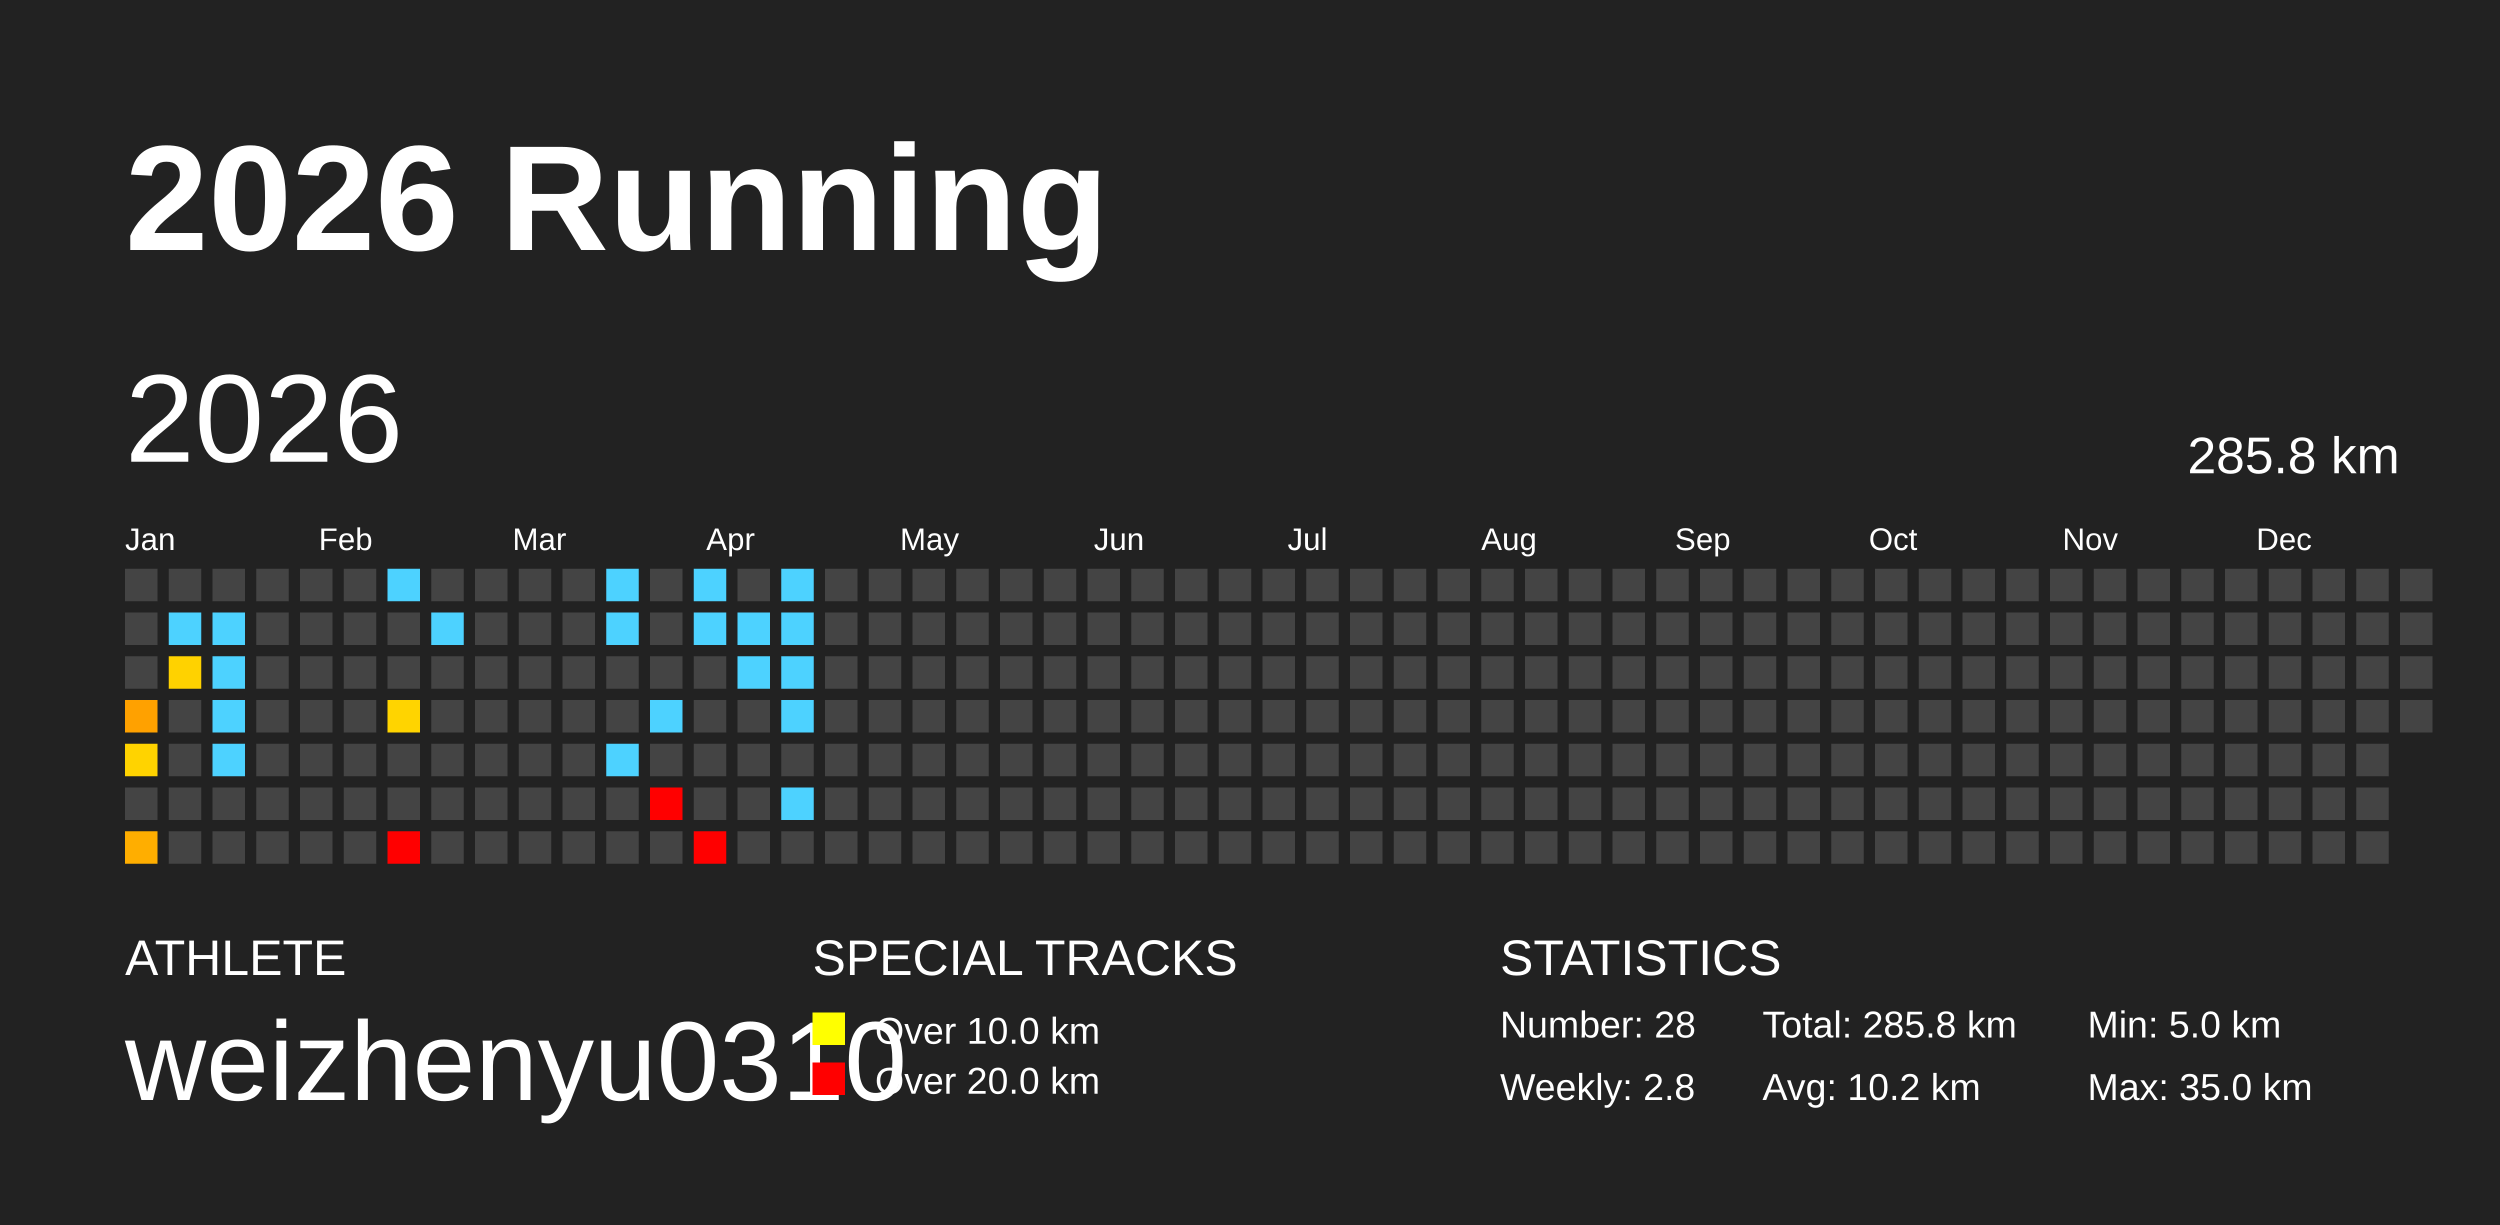
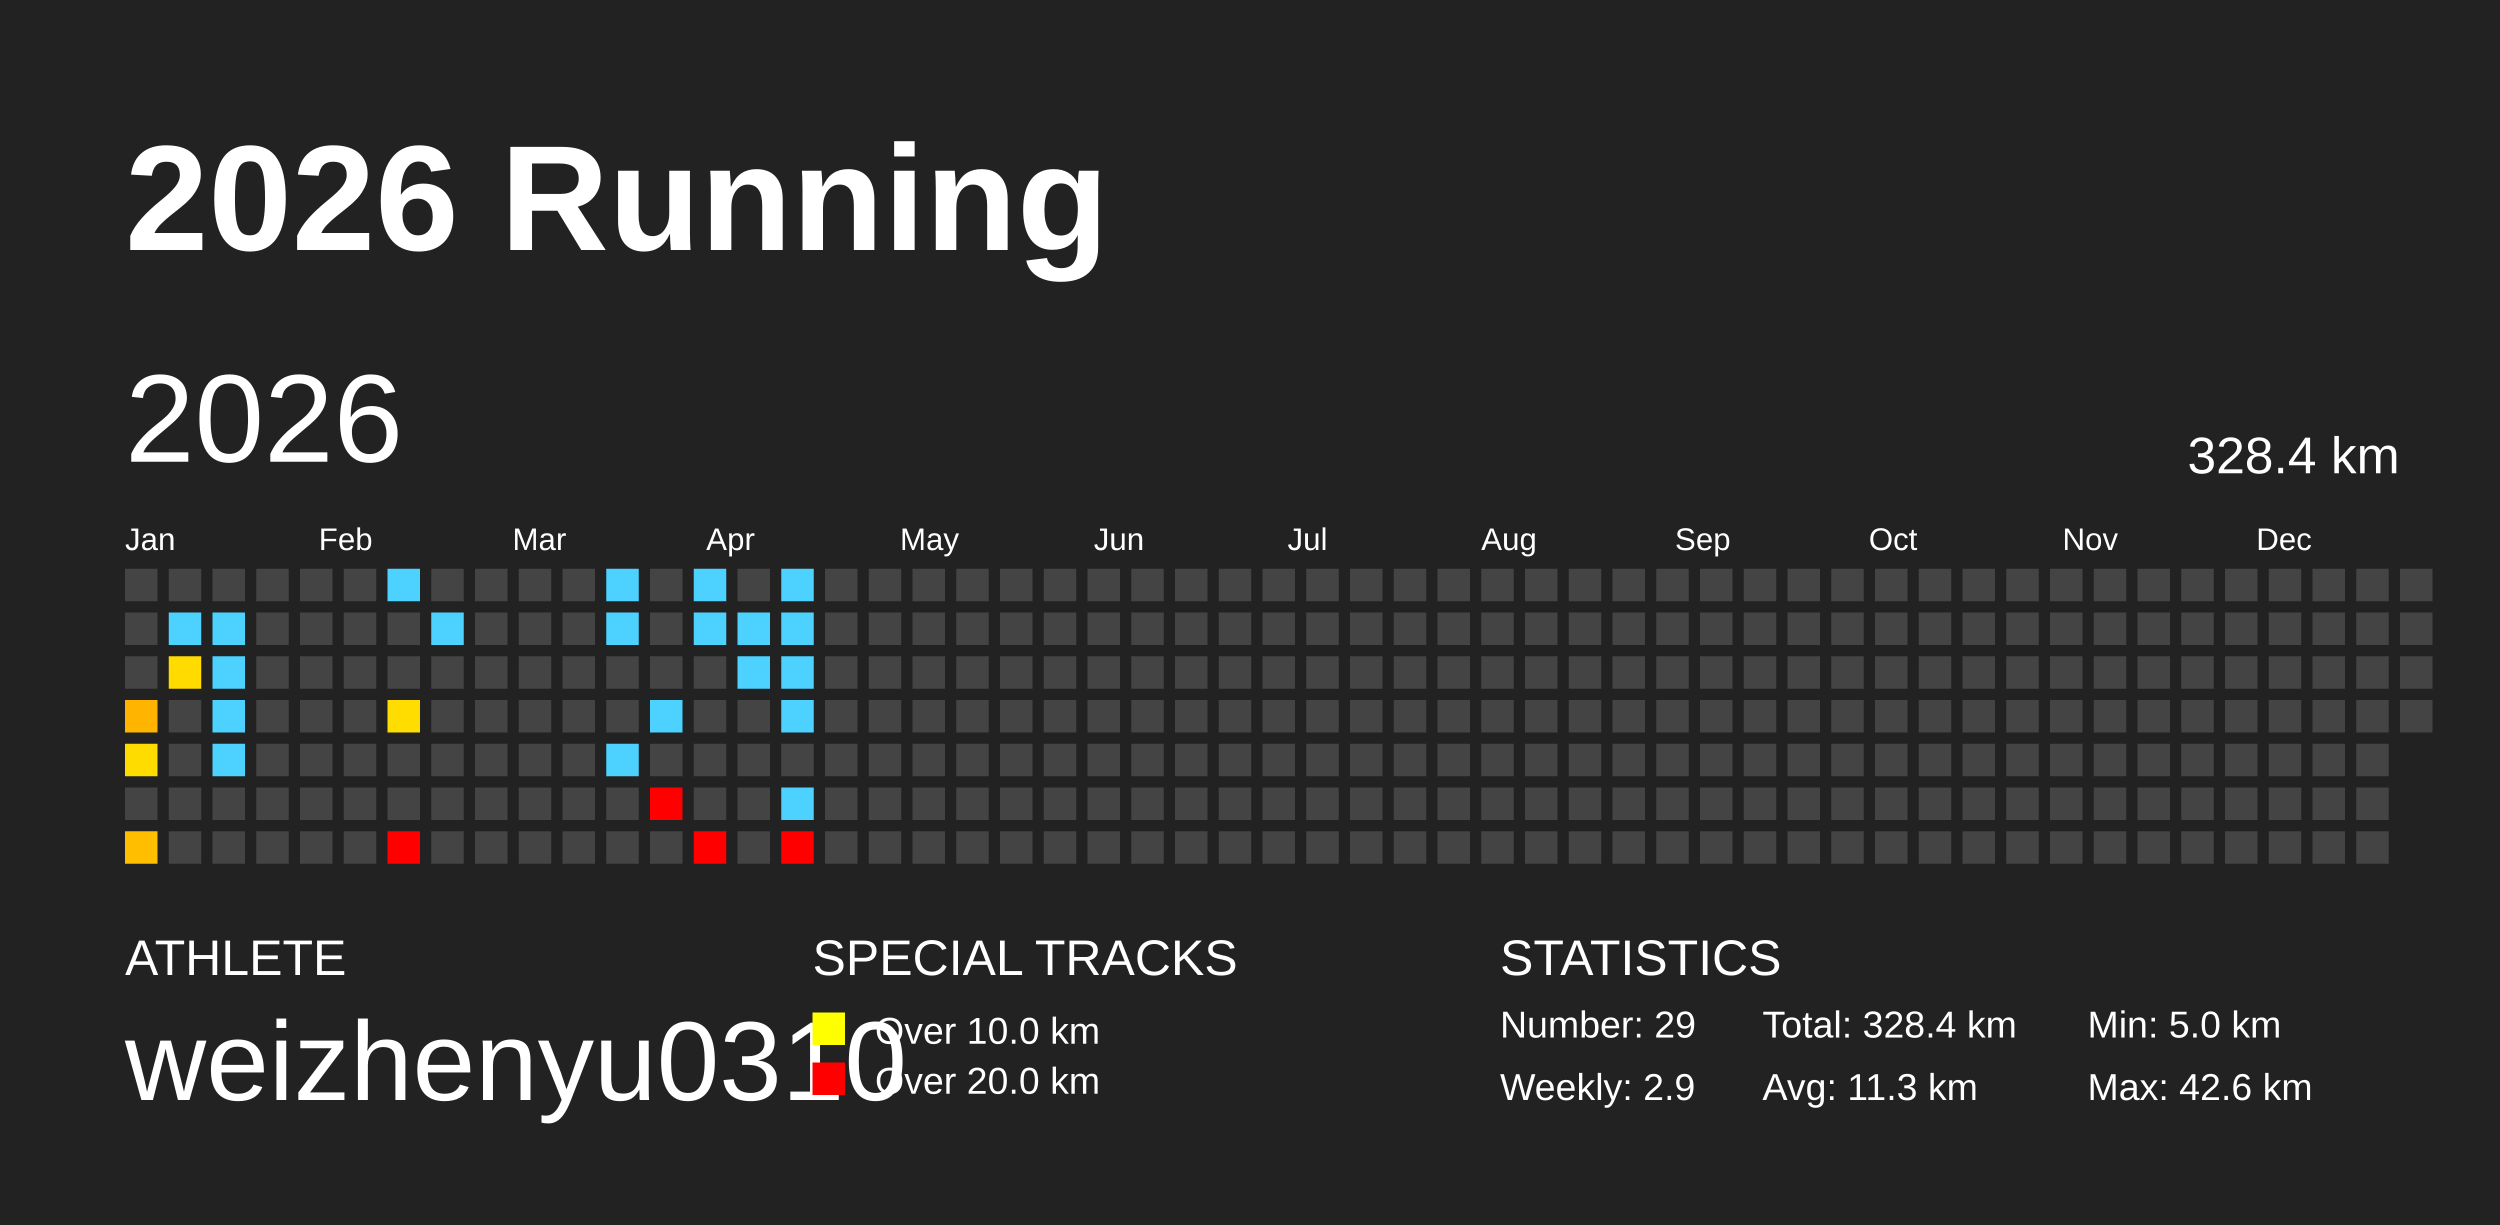
<svg xmlns="http://www.w3.org/2000/svg" baseProfile="full" height="98mm" version="1.1" viewBox="0,0,200,98" width="200mm">
  <defs />
  <rect fill="#222222" height="98" width="200" x="0" y="0" />
  <text fill="#FFFFFF" style="font-size:12px; font-family:Arial; font-weight:bold;" x="10" y="20">2026 Running</text>
  <text fill="#FFFFFF" style="font-size:4px; font-family:Arial" x="10" y="78">ATHLETE</text>
  <text fill="#FFFFFF" style="font-size:9px; font-family:Arial" x="10" y="88">weizhenyu0310</text>
  <text fill="#FFFFFF" style="font-size:4px; font-family:Arial" x="65" y="78">SPECIAL TRACKS</text>
  <rect fill="yellow" height="2.6" width="2.6" x="65" y="81" />
  <text fill="#FFFFFF" style="font-size:3px; font-family:Arial" x="70" y="83.5">Over 10.0 km</text>
  <rect fill="red" height="2.6" width="2.6" x="65" y="85" />
  <text fill="#FFFFFF" style="font-size:3px; font-family:Arial" x="70" y="87.5">Over 20.0 km</text>
  <text fill="#FFFFFF" style="font-size:4px; font-family:Arial" x="120" y="78">STATISTICS</text>
-   <text fill="#FFFFFF" style="font-size:3px; font-family:Arial" x="120" y="83">Number: 28</text>
-   <text fill="#FFFFFF" style="font-size:3px; font-family:Arial" x="120" y="88">Weekly: 2.8</text>
-   <text fill="#FFFFFF" style="font-size:3px; font-family:Arial" x="141" y="83">Total: 285.8 km</text>
-   <text fill="#FFFFFF" style="font-size:3px; font-family:Arial" x="141" y="88">Avg: 10.2 km</text>
+   <text fill="#FFFFFF" style="font-size:3px; font-family:Arial" x="120" y="83">Number: 29</text>
+   <text fill="#FFFFFF" style="font-size:3px; font-family:Arial" x="120" y="88">Weekly: 2.9</text>
+   <text fill="#FFFFFF" style="font-size:3px; font-family:Arial" x="141" y="83">Total: 328.4 km</text>
+   <text fill="#FFFFFF" style="font-size:3px; font-family:Arial" x="141" y="88">Avg: 11.3 km</text>
  <text fill="#FFFFFF" style="font-size:3px; font-family:Arial" x="167" y="83">Min: 5.0 km</text>
-   <text fill="#FFFFFF" style="font-size:3px; font-family:Arial" x="167" y="88">Max: 35.0 km</text>
+   <text fill="#FFFFFF" style="font-size:3px; font-family:Arial" x="167" y="88">Max: 42.6 km</text>
  <text dominant-baseline="hanging" fill="#FFFFFF" style="font-size:10.0px; font-family:Arial;" x="10" y="30">2026</text>
-   <text dominant-baseline="hanging" fill="#FFFFFF" style="font-size:4.125px; font-family:Arial;" x="175" y="35">285.8 km</text>
+   <text dominant-baseline="hanging" fill="#FFFFFF" style="font-size:4.125px; font-family:Arial;" x="175" y="35">328.4 km</text>
  <text fill="#FFFFFF" style="font-size:2.5px; font-family:Arial" x="10.0" y="44">Jan</text>
  <text fill="#FFFFFF" style="font-size:2.5px; font-family:Arial" x="25.5" y="44">Feb</text>
  <text fill="#FFFFFF" style="font-size:2.5px; font-family:Arial" x="41.0" y="44">Mar</text>
  <text fill="#FFFFFF" style="font-size:2.5px; font-family:Arial" x="56.5" y="44">Apr</text>
  <text fill="#FFFFFF" style="font-size:2.5px; font-family:Arial" x="72.0" y="44">May</text>
  <text fill="#FFFFFF" style="font-size:2.5px; font-family:Arial" x="87.5" y="44">Jun</text>
  <text fill="#FFFFFF" style="font-size:2.5px; font-family:Arial" x="103.0" y="44">Jul</text>
  <text fill="#FFFFFF" style="font-size:2.5px; font-family:Arial" x="118.5" y="44">Aug</text>
  <text fill="#FFFFFF" style="font-size:2.5px; font-family:Arial" x="134.0" y="44">Sep</text>
  <text fill="#FFFFFF" style="font-size:2.5px; font-family:Arial" x="149.5" y="44">Oct</text>
  <text fill="#FFFFFF" style="font-size:2.5px; font-family:Arial" x="165.0" y="44">Nov</text>
  <text fill="#FFFFFF" style="font-size:2.5px; font-family:Arial" x="180.5" y="44">Dec</text>
  <rect fill="#444444" height="2.6" width="2.6" x="10.0" y="45.5" />
  <rect fill="#444444" height="2.6" width="2.6" x="10.0" y="49.0" />
  <rect fill="#444444" height="2.6" width="2.6" x="10.0" y="52.5" />
-   <rect fill="#ffa100" height="2.6" width="2.6" x="10.0" y="56.0" />
-   <rect fill="#ffd300" height="2.6" width="2.6" x="10.0" y="59.5" />
+   <rect fill="#ffb400" height="2.6" width="2.6" x="10.0" y="56.0" />
+   <rect fill="#ffdc00" height="2.6" width="2.6" x="10.0" y="59.5" />
  <rect fill="#444444" height="2.6" width="2.6" x="10.0" y="63.0" />
-   <rect fill="#ffae00" height="2.6" width="2.6" x="10.0" y="66.5" />
+   <rect fill="#ffbe00" height="2.6" width="2.6" x="10.0" y="66.5" />
  <rect fill="#444444" height="2.6" width="2.6" x="13.5" y="45.5" />
  <rect fill="#4dd2ff" height="2.6" width="2.6" x="13.5" y="49.0" />
-   <rect fill="#ffd200" height="2.6" width="2.6" x="13.5" y="52.5" />
+   <rect fill="#ffdb00" height="2.6" width="2.6" x="13.5" y="52.5" />
  <rect fill="#444444" height="2.6" width="2.6" x="13.5" y="56.0" />
  <rect fill="#444444" height="2.6" width="2.6" x="13.5" y="59.5" />
  <rect fill="#444444" height="2.6" width="2.6" x="13.5" y="63.0" />
  <rect fill="#444444" height="2.6" width="2.6" x="13.5" y="66.5" />
  <rect fill="#444444" height="2.6" width="2.6" x="17.0" y="45.5" />
  <rect fill="#4dd2ff" height="2.6" width="2.6" x="17.0" y="49.0" />
  <rect fill="#4dd2ff" height="2.6" width="2.6" x="17.0" y="52.5" />
  <rect fill="#4dd2ff" height="2.6" width="2.6" x="17.0" y="56.0" />
  <rect fill="#4dd2ff" height="2.6" width="2.6" x="17.0" y="59.5" />
  <rect fill="#444444" height="2.6" width="2.6" x="17.0" y="63.0" />
  <rect fill="#444444" height="2.6" width="2.6" x="17.0" y="66.5" />
  <rect fill="#444444" height="2.6" width="2.6" x="20.5" y="45.5" />
  <rect fill="#444444" height="2.6" width="2.6" x="20.5" y="49.0" />
  <rect fill="#444444" height="2.6" width="2.6" x="20.5" y="52.5" />
  <rect fill="#444444" height="2.6" width="2.6" x="20.5" y="56.0" />
  <rect fill="#444444" height="2.6" width="2.6" x="20.5" y="59.5" />
  <rect fill="#444444" height="2.6" width="2.6" x="20.5" y="63.0" />
  <rect fill="#444444" height="2.6" width="2.6" x="20.5" y="66.5" />
  <rect fill="#444444" height="2.6" width="2.6" x="24.0" y="45.5" />
  <rect fill="#444444" height="2.6" width="2.6" x="24.0" y="49.0" />
  <rect fill="#444444" height="2.6" width="2.6" x="24.0" y="52.5" />
  <rect fill="#444444" height="2.6" width="2.6" x="24.0" y="56.0" />
  <rect fill="#444444" height="2.6" width="2.6" x="24.0" y="59.5" />
  <rect fill="#444444" height="2.6" width="2.6" x="24.0" y="63.0" />
  <rect fill="#444444" height="2.6" width="2.6" x="24.0" y="66.5" />
  <rect fill="#444444" height="2.6" width="2.6" x="27.5" y="45.5" />
  <rect fill="#444444" height="2.6" width="2.6" x="27.5" y="49.0" />
  <rect fill="#444444" height="2.6" width="2.6" x="27.5" y="52.5" />
  <rect fill="#444444" height="2.6" width="2.6" x="27.5" y="56.0" />
  <rect fill="#444444" height="2.6" width="2.6" x="27.5" y="59.5" />
  <rect fill="#444444" height="2.6" width="2.6" x="27.5" y="63.0" />
  <rect fill="#444444" height="2.6" width="2.6" x="27.5" y="66.5" />
  <rect fill="#4dd2ff" height="2.6" width="2.6" x="31.0" y="45.5" />
  <rect fill="#444444" height="2.6" width="2.6" x="31.0" y="49.0" />
  <rect fill="#444444" height="2.6" width="2.6" x="31.0" y="52.5" />
-   <rect fill="#ffd400" height="2.6" width="2.6" x="31.0" y="56.0" />
+   <rect fill="#ffdd00" height="2.6" width="2.6" x="31.0" y="56.0" />
  <rect fill="#444444" height="2.6" width="2.6" x="31.0" y="59.5" />
  <rect fill="#444444" height="2.6" width="2.6" x="31.0" y="63.0" />
  <rect fill="red" height="2.6" width="2.6" x="31.0" y="66.5" />
  <rect fill="#444444" height="2.6" width="2.6" x="34.5" y="45.5" />
  <rect fill="#4dd2ff" height="2.6" width="2.6" x="34.5" y="49.0" />
  <rect fill="#444444" height="2.6" width="2.6" x="34.5" y="52.5" />
  <rect fill="#444444" height="2.6" width="2.6" x="34.5" y="56.0" />
  <rect fill="#444444" height="2.6" width="2.6" x="34.5" y="59.5" />
  <rect fill="#444444" height="2.6" width="2.6" x="34.5" y="63.0" />
  <rect fill="#444444" height="2.6" width="2.6" x="34.5" y="66.5" />
  <rect fill="#444444" height="2.6" width="2.6" x="38.0" y="45.5" />
  <rect fill="#444444" height="2.6" width="2.6" x="38.0" y="49.0" />
  <rect fill="#444444" height="2.6" width="2.6" x="38.0" y="52.5" />
  <rect fill="#444444" height="2.6" width="2.6" x="38.0" y="56.0" />
  <rect fill="#444444" height="2.6" width="2.6" x="38.0" y="59.5" />
  <rect fill="#444444" height="2.6" width="2.6" x="38.0" y="63.0" />
  <rect fill="#444444" height="2.6" width="2.6" x="38.0" y="66.5" />
  <rect fill="#444444" height="2.6" width="2.6" x="41.5" y="45.5" />
  <rect fill="#444444" height="2.6" width="2.6" x="41.5" y="49.0" />
  <rect fill="#444444" height="2.6" width="2.6" x="41.5" y="52.5" />
  <rect fill="#444444" height="2.6" width="2.6" x="41.5" y="56.0" />
  <rect fill="#444444" height="2.6" width="2.6" x="41.5" y="59.5" />
  <rect fill="#444444" height="2.6" width="2.6" x="41.5" y="63.0" />
  <rect fill="#444444" height="2.6" width="2.6" x="41.5" y="66.5" />
  <rect fill="#444444" height="2.6" width="2.6" x="45.0" y="45.5" />
  <rect fill="#444444" height="2.6" width="2.6" x="45.0" y="49.0" />
  <rect fill="#444444" height="2.6" width="2.6" x="45.0" y="52.5" />
  <rect fill="#444444" height="2.6" width="2.6" x="45.0" y="56.0" />
  <rect fill="#444444" height="2.6" width="2.6" x="45.0" y="59.5" />
  <rect fill="#444444" height="2.6" width="2.6" x="45.0" y="63.0" />
  <rect fill="#444444" height="2.6" width="2.6" x="45.0" y="66.5" />
  <rect fill="#4dd2ff" height="2.6" width="2.6" x="48.5" y="45.5" />
  <rect fill="#4dd2ff" height="2.6" width="2.6" x="48.5" y="49.0" />
  <rect fill="#444444" height="2.6" width="2.6" x="48.5" y="52.5" />
  <rect fill="#444444" height="2.6" width="2.6" x="48.5" y="56.0" />
  <rect fill="#4dd2ff" height="2.6" width="2.6" x="48.5" y="59.5" />
  <rect fill="#444444" height="2.6" width="2.6" x="48.5" y="63.0" />
  <rect fill="#444444" height="2.6" width="2.6" x="48.5" y="66.5" />
  <rect fill="#444444" height="2.6" width="2.6" x="52.0" y="45.5" />
  <rect fill="#444444" height="2.6" width="2.6" x="52.0" y="49.0" />
  <rect fill="#444444" height="2.6" width="2.6" x="52.0" y="52.5" />
  <rect fill="#4dd2ff" height="2.6" width="2.6" x="52.0" y="56.0" />
  <rect fill="#444444" height="2.6" width="2.6" x="52.0" y="59.5" />
  <rect fill="red" height="2.6" width="2.6" x="52.0" y="63.0" />
  <rect fill="#444444" height="2.6" width="2.6" x="52.0" y="66.5" />
  <rect fill="#4dd2ff" height="2.6" width="2.6" x="55.5" y="45.5" />
  <rect fill="#4dd2ff" height="2.6" width="2.6" x="55.5" y="49.0" />
  <rect fill="#444444" height="2.6" width="2.6" x="55.5" y="52.5" />
  <rect fill="#444444" height="2.6" width="2.6" x="55.5" y="56.0" />
  <rect fill="#444444" height="2.6" width="2.6" x="55.5" y="59.5" />
  <rect fill="#444444" height="2.6" width="2.6" x="55.5" y="63.0" />
  <rect fill="red" height="2.6" width="2.6" x="55.5" y="66.5" />
  <rect fill="#444444" height="2.6" width="2.6" x="59.0" y="45.5" />
  <rect fill="#4dd2ff" height="2.6" width="2.6" x="59.0" y="49.0" />
  <rect fill="#4dd2ff" height="2.6" width="2.6" x="59.0" y="52.5" />
  <rect fill="#444444" height="2.6" width="2.6" x="59.0" y="56.0" />
  <rect fill="#444444" height="2.6" width="2.6" x="59.0" y="59.5" />
  <rect fill="#444444" height="2.6" width="2.6" x="59.0" y="63.0" />
  <rect fill="#444444" height="2.6" width="2.6" x="59.0" y="66.5" />
  <rect fill="#4dd2ff" height="2.6" width="2.6" x="62.5" y="45.5" />
  <rect fill="#4dd2ff" height="2.6" width="2.6" x="62.5" y="49.0" />
  <rect fill="#4dd2ff" height="2.6" width="2.6" x="62.5" y="52.5" />
  <rect fill="#4dd2ff" height="2.6" width="2.6" x="62.5" y="56.0" />
  <rect fill="#444444" height="2.6" width="2.6" x="62.5" y="59.5" />
  <rect fill="#4dd2ff" height="2.6" width="2.6" x="62.5" y="63.0" />
-   <rect fill="#444444" height="2.6" width="2.6" x="62.5" y="66.5" />
+   <rect fill="red" height="2.6" width="2.6" x="62.5" y="66.5" />
  <rect fill="#444444" height="2.6" width="2.6" x="66.0" y="45.5" />
  <rect fill="#444444" height="2.6" width="2.6" x="66.0" y="49.0" />
  <rect fill="#444444" height="2.6" width="2.6" x="66.0" y="52.5" />
  <rect fill="#444444" height="2.6" width="2.6" x="66.0" y="56.0" />
  <rect fill="#444444" height="2.6" width="2.6" x="66.0" y="59.5" />
  <rect fill="#444444" height="2.6" width="2.6" x="66.0" y="63.0" />
  <rect fill="#444444" height="2.6" width="2.6" x="66.0" y="66.5" />
  <rect fill="#444444" height="2.6" width="2.6" x="69.5" y="45.5" />
  <rect fill="#444444" height="2.6" width="2.6" x="69.5" y="49.0" />
  <rect fill="#444444" height="2.6" width="2.6" x="69.5" y="52.5" />
  <rect fill="#444444" height="2.6" width="2.6" x="69.5" y="56.0" />
  <rect fill="#444444" height="2.6" width="2.6" x="69.5" y="59.5" />
  <rect fill="#444444" height="2.6" width="2.6" x="69.5" y="63.0" />
  <rect fill="#444444" height="2.6" width="2.6" x="69.5" y="66.5" />
  <rect fill="#444444" height="2.6" width="2.6" x="73.0" y="45.5" />
  <rect fill="#444444" height="2.6" width="2.6" x="73.0" y="49.0" />
  <rect fill="#444444" height="2.6" width="2.6" x="73.0" y="52.5" />
  <rect fill="#444444" height="2.6" width="2.6" x="73.0" y="56.0" />
  <rect fill="#444444" height="2.6" width="2.6" x="73.0" y="59.5" />
  <rect fill="#444444" height="2.6" width="2.6" x="73.0" y="63.0" />
  <rect fill="#444444" height="2.6" width="2.6" x="73.0" y="66.5" />
  <rect fill="#444444" height="2.6" width="2.6" x="76.5" y="45.5" />
  <rect fill="#444444" height="2.6" width="2.6" x="76.5" y="49.0" />
  <rect fill="#444444" height="2.6" width="2.6" x="76.5" y="52.5" />
  <rect fill="#444444" height="2.6" width="2.6" x="76.5" y="56.0" />
  <rect fill="#444444" height="2.6" width="2.6" x="76.5" y="59.5" />
  <rect fill="#444444" height="2.6" width="2.6" x="76.5" y="63.0" />
  <rect fill="#444444" height="2.6" width="2.6" x="76.5" y="66.5" />
  <rect fill="#444444" height="2.6" width="2.6" x="80.0" y="45.5" />
  <rect fill="#444444" height="2.6" width="2.6" x="80.0" y="49.0" />
  <rect fill="#444444" height="2.6" width="2.6" x="80.0" y="52.5" />
  <rect fill="#444444" height="2.6" width="2.6" x="80.0" y="56.0" />
  <rect fill="#444444" height="2.6" width="2.6" x="80.0" y="59.5" />
  <rect fill="#444444" height="2.6" width="2.6" x="80.0" y="63.0" />
  <rect fill="#444444" height="2.6" width="2.6" x="80.0" y="66.5" />
  <rect fill="#444444" height="2.6" width="2.6" x="83.5" y="45.5" />
  <rect fill="#444444" height="2.6" width="2.6" x="83.5" y="49.0" />
  <rect fill="#444444" height="2.6" width="2.6" x="83.5" y="52.5" />
  <rect fill="#444444" height="2.6" width="2.6" x="83.5" y="56.0" />
  <rect fill="#444444" height="2.6" width="2.6" x="83.5" y="59.5" />
  <rect fill="#444444" height="2.6" width="2.6" x="83.5" y="63.0" />
  <rect fill="#444444" height="2.6" width="2.6" x="83.5" y="66.5" />
  <rect fill="#444444" height="2.6" width="2.6" x="87.0" y="45.5" />
  <rect fill="#444444" height="2.6" width="2.6" x="87.0" y="49.0" />
  <rect fill="#444444" height="2.6" width="2.6" x="87.0" y="52.5" />
  <rect fill="#444444" height="2.6" width="2.6" x="87.0" y="56.0" />
  <rect fill="#444444" height="2.6" width="2.6" x="87.0" y="59.5" />
  <rect fill="#444444" height="2.6" width="2.6" x="87.0" y="63.0" />
  <rect fill="#444444" height="2.6" width="2.6" x="87.0" y="66.5" />
  <rect fill="#444444" height="2.6" width="2.6" x="90.5" y="45.5" />
  <rect fill="#444444" height="2.6" width="2.6" x="90.5" y="49.0" />
  <rect fill="#444444" height="2.6" width="2.6" x="90.5" y="52.5" />
  <rect fill="#444444" height="2.6" width="2.6" x="90.5" y="56.0" />
  <rect fill="#444444" height="2.6" width="2.6" x="90.5" y="59.5" />
  <rect fill="#444444" height="2.6" width="2.6" x="90.5" y="63.0" />
  <rect fill="#444444" height="2.6" width="2.6" x="90.5" y="66.5" />
  <rect fill="#444444" height="2.6" width="2.6" x="94.0" y="45.5" />
  <rect fill="#444444" height="2.6" width="2.6" x="94.0" y="49.0" />
  <rect fill="#444444" height="2.6" width="2.6" x="94.0" y="52.5" />
  <rect fill="#444444" height="2.6" width="2.6" x="94.0" y="56.0" />
  <rect fill="#444444" height="2.6" width="2.6" x="94.0" y="59.5" />
  <rect fill="#444444" height="2.6" width="2.6" x="94.0" y="63.0" />
  <rect fill="#444444" height="2.6" width="2.6" x="94.0" y="66.5" />
  <rect fill="#444444" height="2.6" width="2.6" x="97.5" y="45.5" />
  <rect fill="#444444" height="2.6" width="2.6" x="97.5" y="49.0" />
  <rect fill="#444444" height="2.6" width="2.6" x="97.5" y="52.5" />
  <rect fill="#444444" height="2.6" width="2.6" x="97.5" y="56.0" />
  <rect fill="#444444" height="2.6" width="2.6" x="97.5" y="59.5" />
  <rect fill="#444444" height="2.6" width="2.6" x="97.5" y="63.0" />
  <rect fill="#444444" height="2.6" width="2.6" x="97.5" y="66.5" />
  <rect fill="#444444" height="2.6" width="2.6" x="101.0" y="45.5" />
  <rect fill="#444444" height="2.6" width="2.6" x="101.0" y="49.0" />
  <rect fill="#444444" height="2.6" width="2.6" x="101.0" y="52.5" />
  <rect fill="#444444" height="2.6" width="2.6" x="101.0" y="56.0" />
  <rect fill="#444444" height="2.6" width="2.6" x="101.0" y="59.5" />
  <rect fill="#444444" height="2.6" width="2.6" x="101.0" y="63.0" />
  <rect fill="#444444" height="2.6" width="2.6" x="101.0" y="66.5" />
  <rect fill="#444444" height="2.6" width="2.6" x="104.5" y="45.5" />
  <rect fill="#444444" height="2.6" width="2.6" x="104.5" y="49.0" />
  <rect fill="#444444" height="2.6" width="2.6" x="104.5" y="52.5" />
  <rect fill="#444444" height="2.6" width="2.6" x="104.5" y="56.0" />
  <rect fill="#444444" height="2.6" width="2.6" x="104.5" y="59.5" />
  <rect fill="#444444" height="2.6" width="2.6" x="104.5" y="63.0" />
  <rect fill="#444444" height="2.6" width="2.6" x="104.5" y="66.5" />
  <rect fill="#444444" height="2.6" width="2.6" x="108.0" y="45.5" />
  <rect fill="#444444" height="2.6" width="2.6" x="108.0" y="49.0" />
  <rect fill="#444444" height="2.6" width="2.6" x="108.0" y="52.5" />
  <rect fill="#444444" height="2.6" width="2.6" x="108.0" y="56.0" />
  <rect fill="#444444" height="2.6" width="2.6" x="108.0" y="59.5" />
  <rect fill="#444444" height="2.6" width="2.6" x="108.0" y="63.0" />
  <rect fill="#444444" height="2.6" width="2.6" x="108.0" y="66.5" />
  <rect fill="#444444" height="2.6" width="2.6" x="111.5" y="45.5" />
  <rect fill="#444444" height="2.6" width="2.6" x="111.5" y="49.0" />
  <rect fill="#444444" height="2.6" width="2.6" x="111.5" y="52.5" />
  <rect fill="#444444" height="2.6" width="2.6" x="111.5" y="56.0" />
  <rect fill="#444444" height="2.6" width="2.6" x="111.5" y="59.5" />
  <rect fill="#444444" height="2.6" width="2.6" x="111.5" y="63.0" />
  <rect fill="#444444" height="2.6" width="2.6" x="111.5" y="66.5" />
  <rect fill="#444444" height="2.6" width="2.6" x="115.0" y="45.5" />
  <rect fill="#444444" height="2.6" width="2.6" x="115.0" y="49.0" />
  <rect fill="#444444" height="2.6" width="2.6" x="115.0" y="52.5" />
  <rect fill="#444444" height="2.6" width="2.6" x="115.0" y="56.0" />
  <rect fill="#444444" height="2.6" width="2.6" x="115.0" y="59.5" />
  <rect fill="#444444" height="2.6" width="2.6" x="115.0" y="63.0" />
  <rect fill="#444444" height="2.6" width="2.6" x="115.0" y="66.5" />
  <rect fill="#444444" height="2.6" width="2.6" x="118.5" y="45.5" />
  <rect fill="#444444" height="2.6" width="2.6" x="118.5" y="49.0" />
  <rect fill="#444444" height="2.6" width="2.6" x="118.5" y="52.5" />
  <rect fill="#444444" height="2.6" width="2.6" x="118.5" y="56.0" />
  <rect fill="#444444" height="2.6" width="2.6" x="118.5" y="59.5" />
  <rect fill="#444444" height="2.6" width="2.6" x="118.5" y="63.0" />
  <rect fill="#444444" height="2.6" width="2.6" x="118.5" y="66.5" />
  <rect fill="#444444" height="2.6" width="2.6" x="122.0" y="45.5" />
  <rect fill="#444444" height="2.6" width="2.6" x="122.0" y="49.0" />
  <rect fill="#444444" height="2.6" width="2.6" x="122.0" y="52.5" />
  <rect fill="#444444" height="2.6" width="2.6" x="122.0" y="56.0" />
  <rect fill="#444444" height="2.6" width="2.6" x="122.0" y="59.5" />
  <rect fill="#444444" height="2.6" width="2.6" x="122.0" y="63.0" />
  <rect fill="#444444" height="2.6" width="2.6" x="122.0" y="66.5" />
  <rect fill="#444444" height="2.6" width="2.6" x="125.5" y="45.5" />
  <rect fill="#444444" height="2.6" width="2.6" x="125.5" y="49.0" />
  <rect fill="#444444" height="2.6" width="2.6" x="125.5" y="52.5" />
  <rect fill="#444444" height="2.6" width="2.6" x="125.5" y="56.0" />
  <rect fill="#444444" height="2.6" width="2.6" x="125.5" y="59.5" />
  <rect fill="#444444" height="2.6" width="2.6" x="125.5" y="63.0" />
  <rect fill="#444444" height="2.6" width="2.6" x="125.5" y="66.5" />
  <rect fill="#444444" height="2.6" width="2.6" x="129.0" y="45.5" />
  <rect fill="#444444" height="2.6" width="2.6" x="129.0" y="49.0" />
  <rect fill="#444444" height="2.6" width="2.6" x="129.0" y="52.5" />
  <rect fill="#444444" height="2.6" width="2.6" x="129.0" y="56.0" />
  <rect fill="#444444" height="2.6" width="2.6" x="129.0" y="59.5" />
  <rect fill="#444444" height="2.6" width="2.6" x="129.0" y="63.0" />
  <rect fill="#444444" height="2.6" width="2.6" x="129.0" y="66.5" />
  <rect fill="#444444" height="2.6" width="2.6" x="132.5" y="45.5" />
  <rect fill="#444444" height="2.6" width="2.6" x="132.5" y="49.0" />
  <rect fill="#444444" height="2.6" width="2.6" x="132.5" y="52.5" />
  <rect fill="#444444" height="2.6" width="2.6" x="132.5" y="56.0" />
  <rect fill="#444444" height="2.6" width="2.6" x="132.5" y="59.5" />
  <rect fill="#444444" height="2.6" width="2.6" x="132.5" y="63.0" />
  <rect fill="#444444" height="2.6" width="2.6" x="132.5" y="66.5" />
  <rect fill="#444444" height="2.6" width="2.6" x="136.0" y="45.5" />
  <rect fill="#444444" height="2.6" width="2.6" x="136.0" y="49.0" />
  <rect fill="#444444" height="2.6" width="2.6" x="136.0" y="52.5" />
  <rect fill="#444444" height="2.6" width="2.6" x="136.0" y="56.0" />
  <rect fill="#444444" height="2.6" width="2.6" x="136.0" y="59.5" />
  <rect fill="#444444" height="2.6" width="2.6" x="136.0" y="63.0" />
  <rect fill="#444444" height="2.6" width="2.6" x="136.0" y="66.5" />
  <rect fill="#444444" height="2.6" width="2.6" x="139.5" y="45.5" />
  <rect fill="#444444" height="2.6" width="2.6" x="139.5" y="49.0" />
  <rect fill="#444444" height="2.6" width="2.6" x="139.5" y="52.5" />
  <rect fill="#444444" height="2.6" width="2.6" x="139.5" y="56.0" />
  <rect fill="#444444" height="2.6" width="2.6" x="139.5" y="59.5" />
  <rect fill="#444444" height="2.6" width="2.6" x="139.5" y="63.0" />
  <rect fill="#444444" height="2.6" width="2.6" x="139.5" y="66.5" />
  <rect fill="#444444" height="2.6" width="2.6" x="143.0" y="45.5" />
  <rect fill="#444444" height="2.6" width="2.6" x="143.0" y="49.0" />
  <rect fill="#444444" height="2.6" width="2.6" x="143.0" y="52.5" />
  <rect fill="#444444" height="2.6" width="2.6" x="143.0" y="56.0" />
  <rect fill="#444444" height="2.6" width="2.6" x="143.0" y="59.5" />
  <rect fill="#444444" height="2.6" width="2.6" x="143.0" y="63.0" />
  <rect fill="#444444" height="2.6" width="2.6" x="143.0" y="66.5" />
  <rect fill="#444444" height="2.6" width="2.6" x="146.5" y="45.5" />
  <rect fill="#444444" height="2.6" width="2.6" x="146.5" y="49.0" />
  <rect fill="#444444" height="2.6" width="2.6" x="146.5" y="52.5" />
  <rect fill="#444444" height="2.6" width="2.6" x="146.5" y="56.0" />
  <rect fill="#444444" height="2.6" width="2.6" x="146.5" y="59.5" />
  <rect fill="#444444" height="2.6" width="2.6" x="146.5" y="63.0" />
  <rect fill="#444444" height="2.6" width="2.6" x="146.5" y="66.5" />
  <rect fill="#444444" height="2.6" width="2.6" x="150.0" y="45.5" />
  <rect fill="#444444" height="2.6" width="2.6" x="150.0" y="49.0" />
  <rect fill="#444444" height="2.6" width="2.6" x="150.0" y="52.5" />
  <rect fill="#444444" height="2.6" width="2.6" x="150.0" y="56.0" />
  <rect fill="#444444" height="2.6" width="2.6" x="150.0" y="59.5" />
  <rect fill="#444444" height="2.6" width="2.6" x="150.0" y="63.0" />
  <rect fill="#444444" height="2.6" width="2.6" x="150.0" y="66.5" />
  <rect fill="#444444" height="2.6" width="2.6" x="153.5" y="45.5" />
  <rect fill="#444444" height="2.6" width="2.6" x="153.5" y="49.0" />
  <rect fill="#444444" height="2.6" width="2.6" x="153.5" y="52.5" />
  <rect fill="#444444" height="2.6" width="2.6" x="153.5" y="56.0" />
  <rect fill="#444444" height="2.6" width="2.6" x="153.5" y="59.5" />
  <rect fill="#444444" height="2.6" width="2.6" x="153.5" y="63.0" />
  <rect fill="#444444" height="2.6" width="2.6" x="153.5" y="66.5" />
  <rect fill="#444444" height="2.6" width="2.6" x="157.0" y="45.5" />
  <rect fill="#444444" height="2.6" width="2.6" x="157.0" y="49.0" />
  <rect fill="#444444" height="2.6" width="2.6" x="157.0" y="52.5" />
  <rect fill="#444444" height="2.6" width="2.6" x="157.0" y="56.0" />
  <rect fill="#444444" height="2.6" width="2.6" x="157.0" y="59.5" />
  <rect fill="#444444" height="2.6" width="2.6" x="157.0" y="63.0" />
  <rect fill="#444444" height="2.6" width="2.6" x="157.0" y="66.5" />
  <rect fill="#444444" height="2.6" width="2.6" x="160.5" y="45.5" />
  <rect fill="#444444" height="2.6" width="2.6" x="160.5" y="49.0" />
  <rect fill="#444444" height="2.6" width="2.6" x="160.5" y="52.5" />
  <rect fill="#444444" height="2.6" width="2.6" x="160.5" y="56.0" />
  <rect fill="#444444" height="2.6" width="2.6" x="160.5" y="59.5" />
  <rect fill="#444444" height="2.6" width="2.6" x="160.5" y="63.0" />
  <rect fill="#444444" height="2.6" width="2.6" x="160.5" y="66.5" />
  <rect fill="#444444" height="2.6" width="2.6" x="164.0" y="45.5" />
  <rect fill="#444444" height="2.6" width="2.6" x="164.0" y="49.0" />
  <rect fill="#444444" height="2.6" width="2.6" x="164.0" y="52.5" />
  <rect fill="#444444" height="2.6" width="2.6" x="164.0" y="56.0" />
  <rect fill="#444444" height="2.6" width="2.6" x="164.0" y="59.5" />
  <rect fill="#444444" height="2.6" width="2.6" x="164.0" y="63.0" />
  <rect fill="#444444" height="2.6" width="2.6" x="164.0" y="66.5" />
  <rect fill="#444444" height="2.6" width="2.6" x="167.5" y="45.5" />
  <rect fill="#444444" height="2.6" width="2.6" x="167.5" y="49.0" />
  <rect fill="#444444" height="2.6" width="2.6" x="167.5" y="52.5" />
  <rect fill="#444444" height="2.6" width="2.6" x="167.5" y="56.0" />
  <rect fill="#444444" height="2.6" width="2.6" x="167.5" y="59.5" />
  <rect fill="#444444" height="2.6" width="2.6" x="167.5" y="63.0" />
  <rect fill="#444444" height="2.6" width="2.6" x="167.5" y="66.5" />
  <rect fill="#444444" height="2.6" width="2.6" x="171.0" y="45.5" />
  <rect fill="#444444" height="2.6" width="2.6" x="171.0" y="49.0" />
  <rect fill="#444444" height="2.6" width="2.6" x="171.0" y="52.5" />
  <rect fill="#444444" height="2.6" width="2.6" x="171.0" y="56.0" />
  <rect fill="#444444" height="2.6" width="2.6" x="171.0" y="59.5" />
  <rect fill="#444444" height="2.6" width="2.6" x="171.0" y="63.0" />
  <rect fill="#444444" height="2.6" width="2.6" x="171.0" y="66.5" />
  <rect fill="#444444" height="2.6" width="2.6" x="174.5" y="45.5" />
  <rect fill="#444444" height="2.6" width="2.6" x="174.5" y="49.0" />
  <rect fill="#444444" height="2.6" width="2.6" x="174.5" y="52.5" />
  <rect fill="#444444" height="2.6" width="2.6" x="174.5" y="56.0" />
  <rect fill="#444444" height="2.6" width="2.6" x="174.5" y="59.5" />
  <rect fill="#444444" height="2.6" width="2.6" x="174.5" y="63.0" />
  <rect fill="#444444" height="2.6" width="2.6" x="174.5" y="66.5" />
  <rect fill="#444444" height="2.6" width="2.6" x="178.0" y="45.5" />
  <rect fill="#444444" height="2.6" width="2.6" x="178.0" y="49.0" />
  <rect fill="#444444" height="2.6" width="2.6" x="178.0" y="52.5" />
  <rect fill="#444444" height="2.6" width="2.6" x="178.0" y="56.0" />
  <rect fill="#444444" height="2.6" width="2.6" x="178.0" y="59.5" />
  <rect fill="#444444" height="2.6" width="2.6" x="178.0" y="63.0" />
  <rect fill="#444444" height="2.6" width="2.6" x="178.0" y="66.5" />
  <rect fill="#444444" height="2.6" width="2.6" x="181.5" y="45.5" />
  <rect fill="#444444" height="2.6" width="2.6" x="181.5" y="49.0" />
  <rect fill="#444444" height="2.6" width="2.6" x="181.5" y="52.5" />
  <rect fill="#444444" height="2.6" width="2.6" x="181.5" y="56.0" />
  <rect fill="#444444" height="2.6" width="2.6" x="181.5" y="59.5" />
  <rect fill="#444444" height="2.6" width="2.6" x="181.5" y="63.0" />
  <rect fill="#444444" height="2.6" width="2.6" x="181.5" y="66.5" />
  <rect fill="#444444" height="2.6" width="2.6" x="185.0" y="45.5" />
  <rect fill="#444444" height="2.6" width="2.6" x="185.0" y="49.0" />
  <rect fill="#444444" height="2.6" width="2.6" x="185.0" y="52.5" />
  <rect fill="#444444" height="2.6" width="2.6" x="185.0" y="56.0" />
  <rect fill="#444444" height="2.6" width="2.6" x="185.0" y="59.5" />
  <rect fill="#444444" height="2.6" width="2.6" x="185.0" y="63.0" />
  <rect fill="#444444" height="2.6" width="2.6" x="185.0" y="66.5" />
  <rect fill="#444444" height="2.6" width="2.6" x="188.5" y="45.5" />
  <rect fill="#444444" height="2.6" width="2.6" x="188.5" y="49.0" />
  <rect fill="#444444" height="2.6" width="2.6" x="188.5" y="52.5" />
  <rect fill="#444444" height="2.6" width="2.6" x="188.5" y="56.0" />
  <rect fill="#444444" height="2.6" width="2.6" x="188.5" y="59.5" />
  <rect fill="#444444" height="2.6" width="2.6" x="188.5" y="63.0" />
  <rect fill="#444444" height="2.6" width="2.6" x="188.5" y="66.5" />
  <rect fill="#444444" height="2.6" width="2.6" x="192.0" y="45.5" />
  <rect fill="#444444" height="2.6" width="2.6" x="192.0" y="49.0" />
  <rect fill="#444444" height="2.6" width="2.6" x="192.0" y="52.5" />
  <rect fill="#444444" height="2.6" width="2.6" x="192.0" y="56.0" />
</svg>
